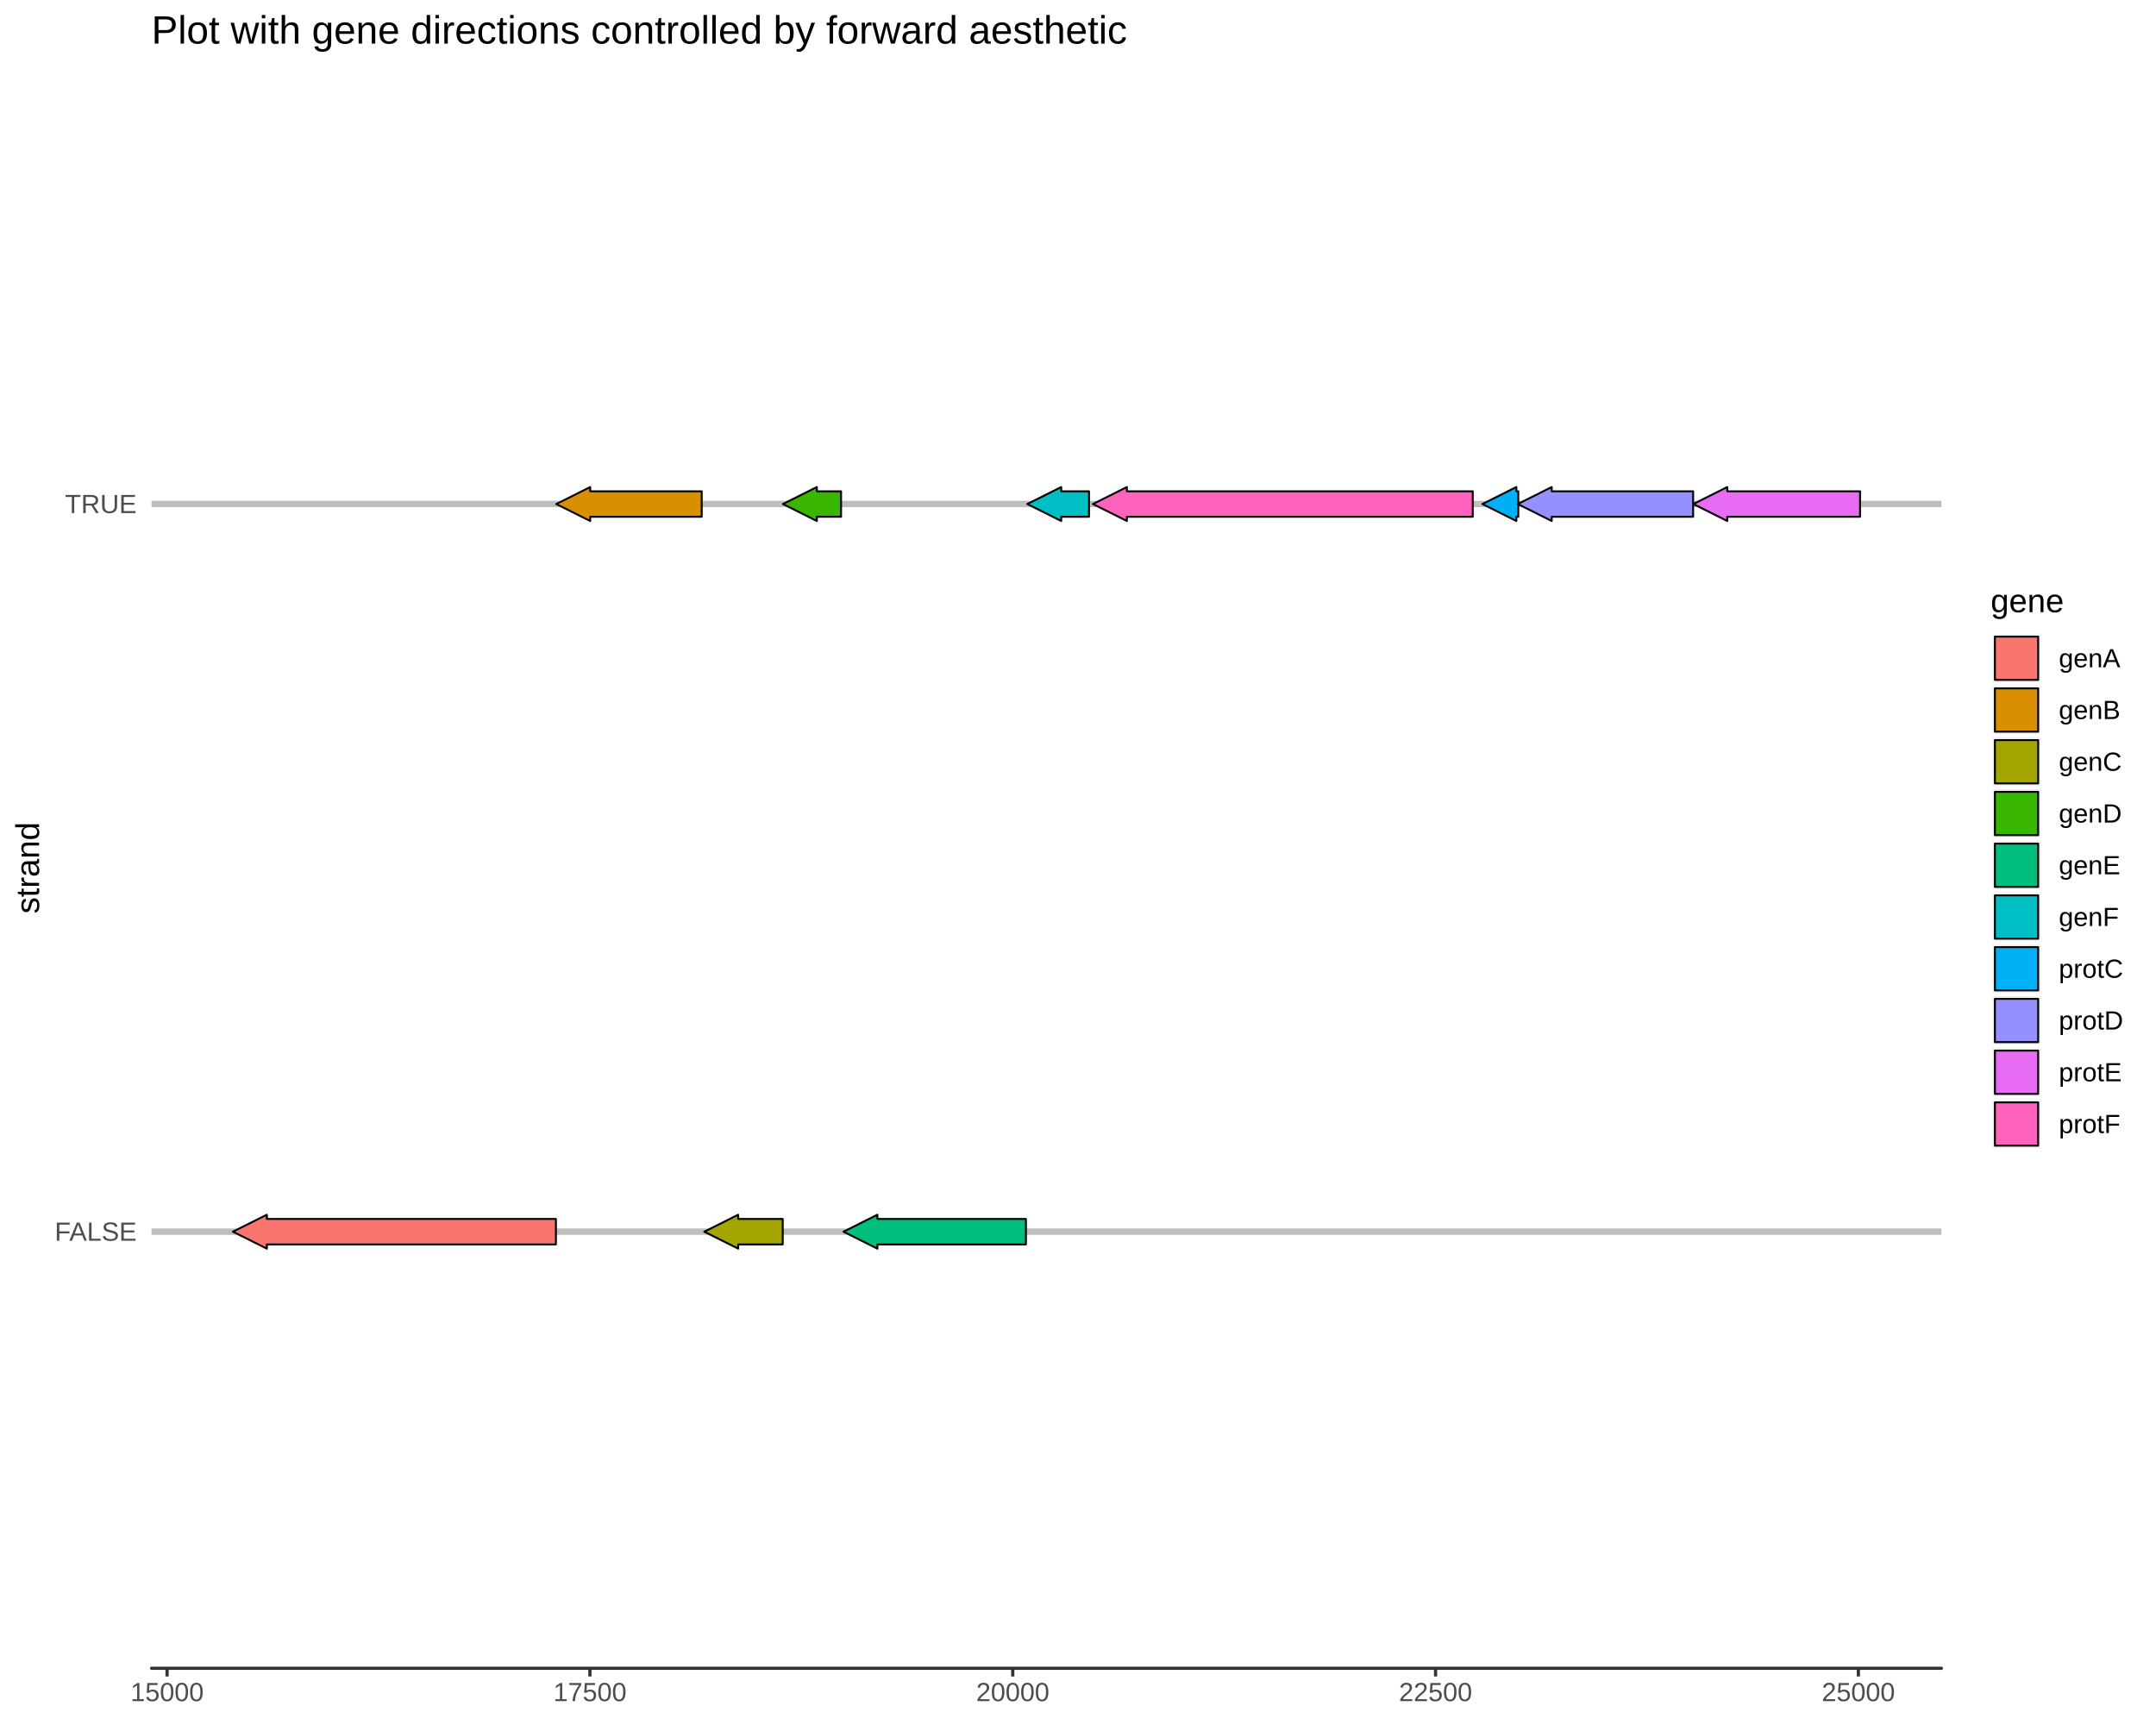
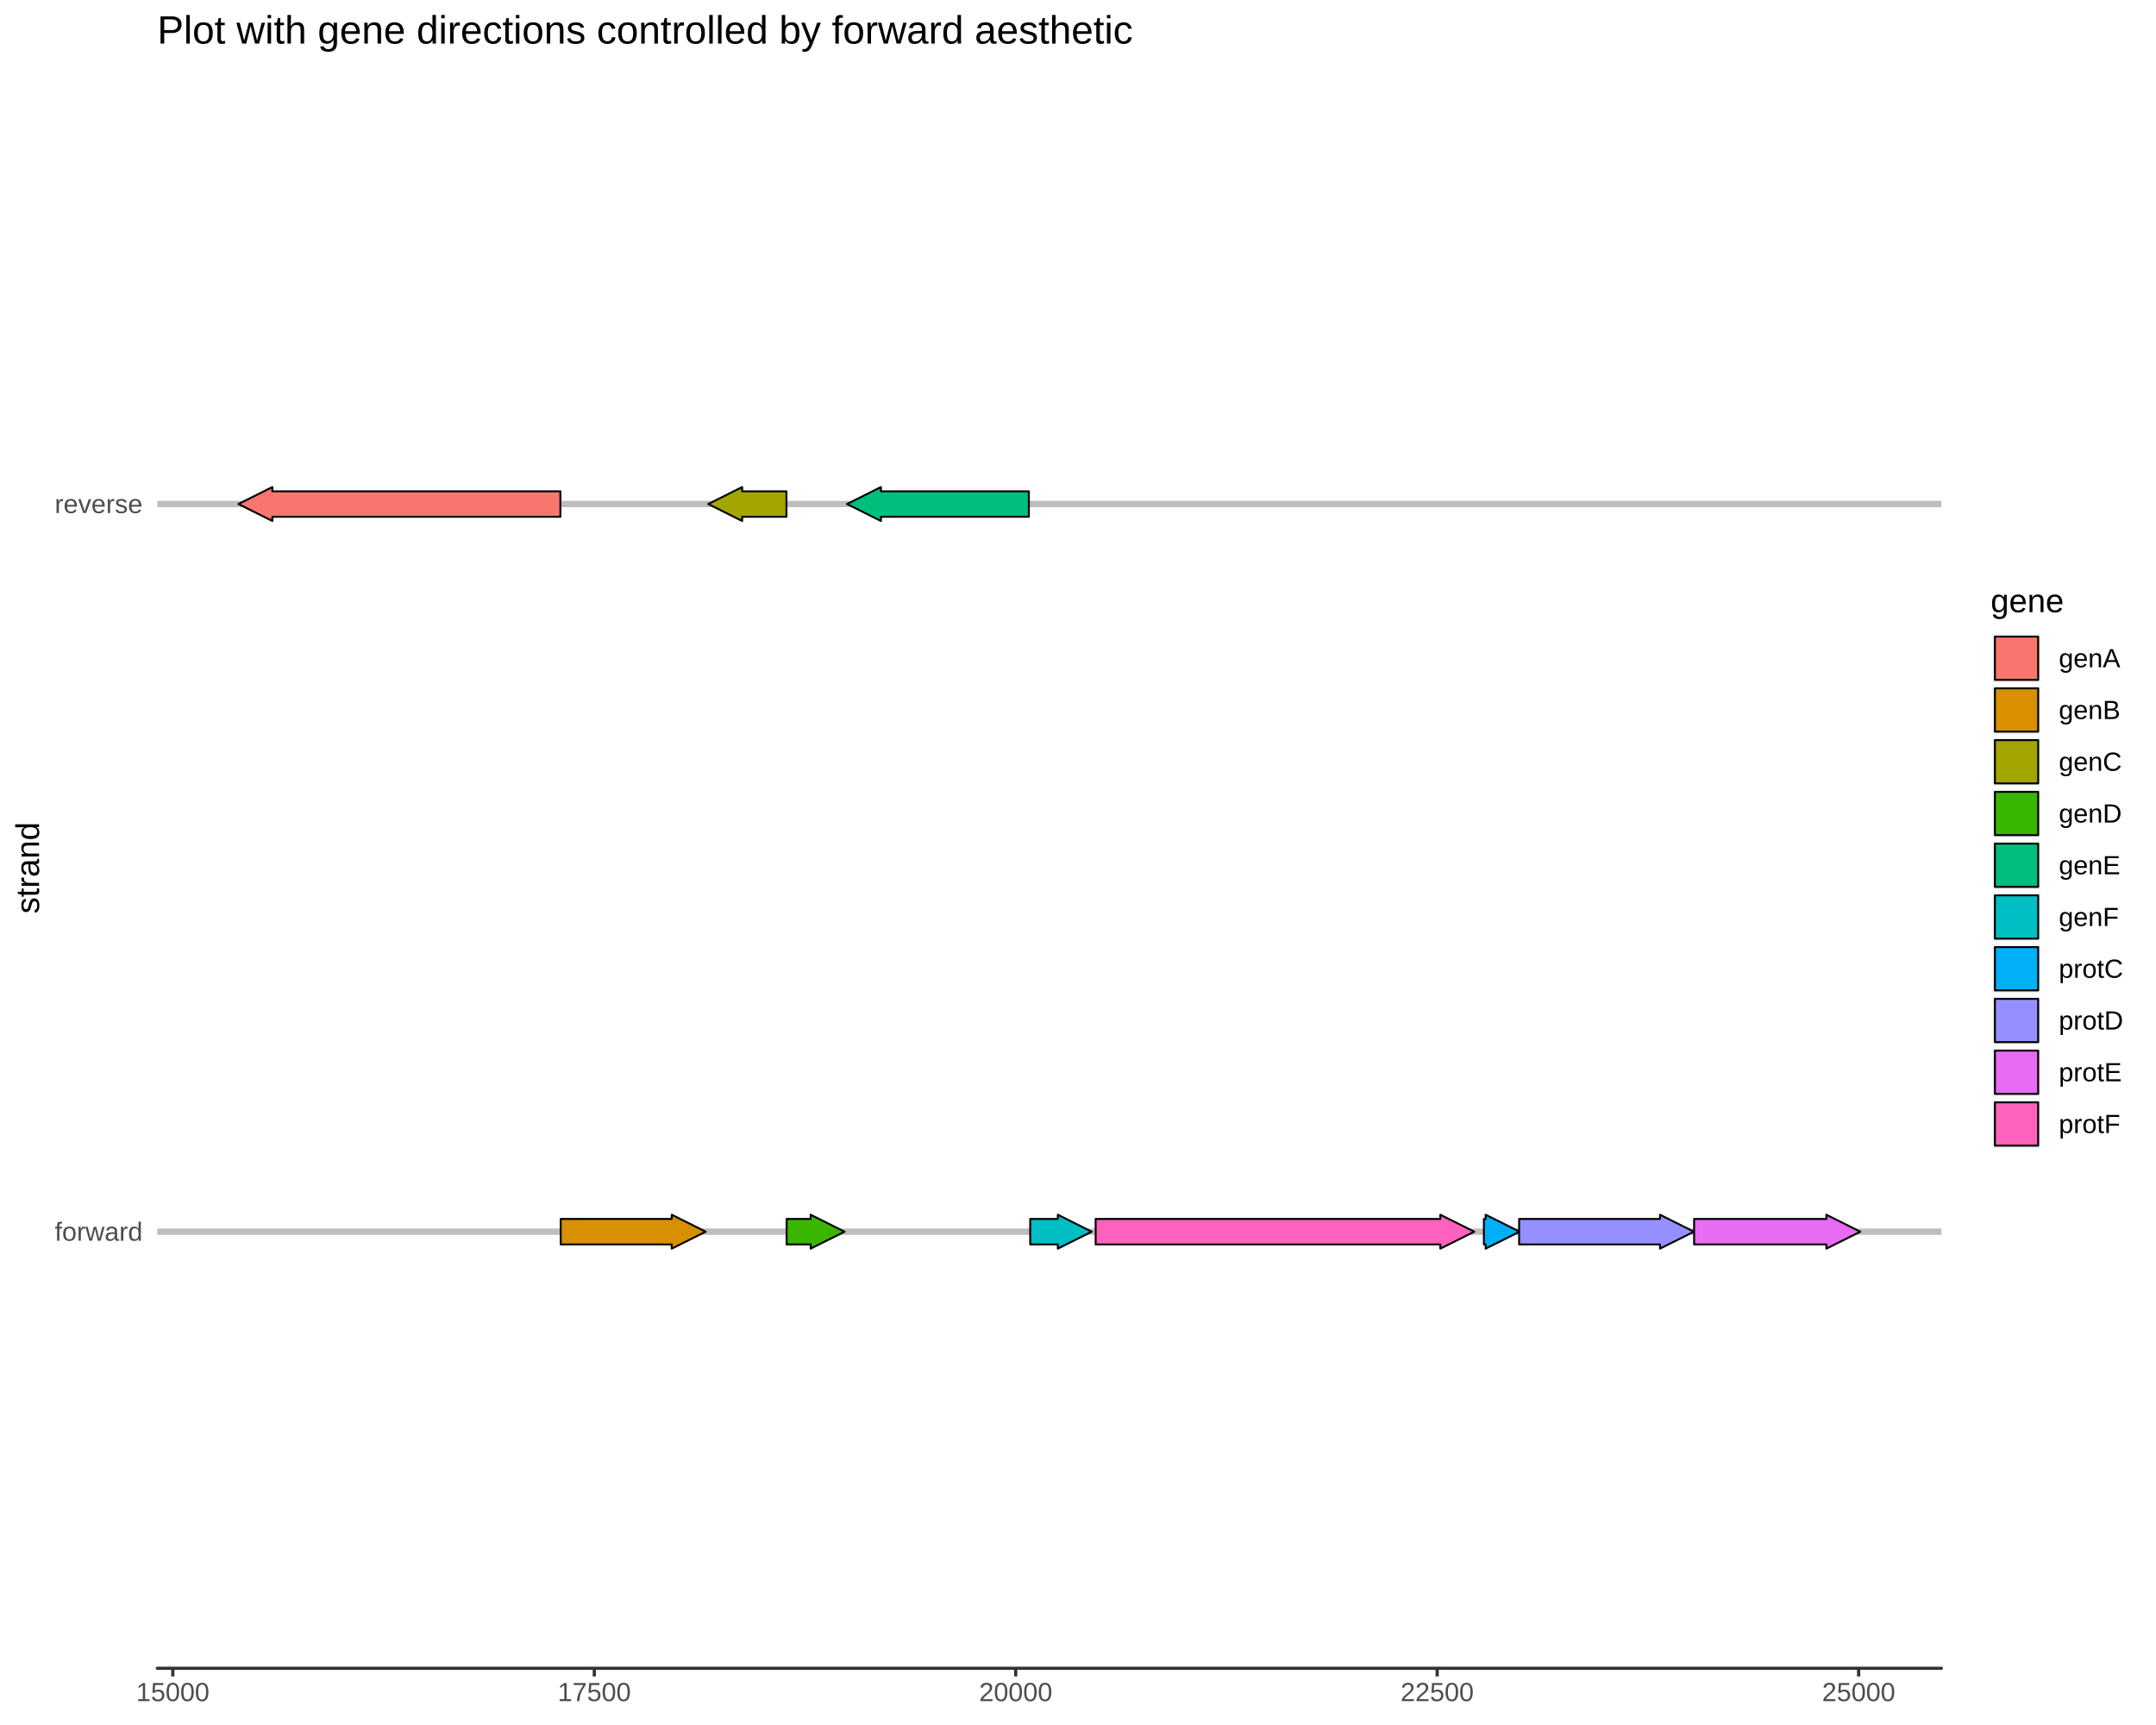
<svg xmlns="http://www.w3.org/2000/svg" viewBox="0 0 720.00 576.00">
  <defs>
    <style type="text/css">
    line, polyline, polygon, path, rect, circle {
      fill: none;
      stroke: #000000;
      stroke-linecap: round;
      stroke-linejoin: round;
      stroke-miterlimit: 10.00;
    }
  </style>
  </defs>
  <rect width="100%" height="100%" style="stroke: none; fill: #FFFFFF;" />
  <rect x="0.00" y="0.00" width="720.00" height="576.00" style="stroke-width: 1.07; stroke: #FFFFFF; fill: #FFFFFF;" />
  <defs>
-     <clipPath id="cpNTAuNjB8NjQ4LjM0fDU1Ny4wNnwyMi41Mg==">
-       <rect x="50.60" y="22.52" width="597.74" height="534.54" />
+     <clipPath id="cpNTIuNTN8NjQ4LjM0fDU1Ny4wNnwyMi41Mg==">
+       <rect x="52.53" y="22.52" width="595.82" height="534.54" />
    </clipPath>
  </defs>
-   <polyline points="50.60,411.28 648.34,411.28 " style="stroke-width: 2.13; stroke: #BEBEBE; stroke-linecap: butt;" clip-path="url(#cpNTAuNjB8NjQ4LjM0fDU1Ny4wNnwyMi41Mg==)" />
-   <polyline points="50.60,168.30 648.34,168.30 " style="stroke-width: 2.13; stroke: #BEBEBE; stroke-linecap: butt;" clip-path="url(#cpNTAuNjB8NjQ4LjM0fDU1Ny4wNnwyMi41Mg==)" />
-   <polygon points="185.65,407.02 185.65,415.53 89.11,415.53 89.11,416.94 77.77,411.28 89.11,405.61 89.11,407.02 " style="stroke-width: 0.64; fill: #F8766D;" clip-path="url(#cpNTAuNjB8NjQ4LjM0fDU1Ny4wNnwyMi41Mg==)" />
-   <polygon points="234.34,164.05 234.34,172.56 197.10,172.56 197.10,173.97 185.76,168.30 197.10,162.63 197.10,164.05 " style="stroke-width: 0.64; fill: #D89000;" clip-path="url(#cpNTAuNjB8NjQ4LjM0fDU1Ny4wNnwyMi41Mg==)" />
-   <polygon points="261.39,407.02 261.39,415.53 246.52,415.53 246.52,416.94 235.19,411.28 246.52,405.61 246.52,407.02 " style="stroke-width: 0.64; fill: #A3A500;" clip-path="url(#cpNTAuNjB8NjQ4LjM0fDU1Ny4wNnwyMi41Mg==)" />
-   <polygon points="280.88,164.05 280.88,172.56 272.79,172.56 272.79,173.97 261.45,168.30 272.79,162.63 272.79,164.05 " style="stroke-width: 0.64; fill: #39B600;" clip-path="url(#cpNTAuNjB8NjQ4LjM0fDU1Ny4wNnwyMi41Mg==)" />
-   <polygon points="342.61,407.02 342.61,415.53 293.01,415.53 293.01,416.94 281.67,411.28 293.01,405.61 293.01,407.02 " style="stroke-width: 0.64; fill: #00BF7D;" clip-path="url(#cpNTAuNjB8NjQ4LjM0fDU1Ny4wNnwyMi41Mg==)" />
-   <polygon points="363.68,164.05 363.68,172.56 354.40,172.56 354.40,173.97 343.06,168.30 354.40,162.63 354.40,164.05 " style="stroke-width: 0.64; fill: #00BFC4;" clip-path="url(#cpNTAuNjB8NjQ4LjM0fDU1Ny4wNnwyMi41Mg==)" />
-   <polygon points="491.83,164.05 491.83,172.56 376.32,172.56 376.32,173.97 364.98,168.30 376.32,162.63 376.32,164.05 " style="stroke-width: 0.64; fill: #FF62BC;" clip-path="url(#cpNTAuNjB8NjQ4LjM0fDU1Ny4wNnwyMi41Mg==)" />
-   <polygon points="507.03,164.05 507.03,172.56 506.39,172.56 506.39,173.97 495.05,168.30 506.39,162.63 506.39,164.05 " style="stroke-width: 0.64; fill: #00B0F6;" clip-path="url(#cpNTAuNjB8NjQ4LjM0fDU1Ny4wNnwyMi41Mg==)" />
-   <polygon points="565.43,164.05 565.43,172.56 518.20,172.56 518.20,173.97 506.86,168.30 518.20,162.63 518.20,164.05 " style="stroke-width: 0.64; fill: #9590FF;" clip-path="url(#cpNTAuNjB8NjQ4LjM0fDU1Ny4wNnwyMi41Mg==)" />
-   <polygon points="621.17,164.05 621.17,172.56 576.82,172.56 576.82,173.97 565.48,168.30 576.82,162.63 576.82,164.05 " style="stroke-width: 0.64; fill: #E76BF3;" clip-path="url(#cpNTAuNjB8NjQ4LjM0fDU1Ny4wNnwyMi41Mg==)" />
+   <polyline points="52.53,411.28 648.34,411.28 " style="stroke-width: 2.13; stroke: #BEBEBE; stroke-linecap: butt;" clip-path="url(#cpNTIuNTN8NjQ4LjM0fDU1Ny4wNnwyMi41Mg==)" />
+   <polyline points="52.53,168.30 648.34,168.30 " style="stroke-width: 2.13; stroke: #BEBEBE; stroke-linecap: butt;" clip-path="url(#cpNTIuNTN8NjQ4LjM0fDU1Ny4wNnwyMi41Mg==)" />
+   <polygon points="187.14,164.05 187.14,172.56 90.95,172.56 90.95,173.97 79.61,168.30 90.95,162.63 90.95,164.05 " style="stroke-width: 0.64; fill: #F8766D;" clip-path="url(#cpNTIuNTN8NjQ4LjM0fDU1Ny4wNnwyMi41Mg==)" />
+   <polygon points="187.25,407.02 187.25,415.53 224.33,415.53 224.33,416.94 235.67,411.28 224.33,405.61 224.33,407.02 " style="stroke-width: 0.64; fill: #D89000;" clip-path="url(#cpNTIuNTN8NjQ4LjM0fDU1Ny4wNnwyMi41Mg==)" />
+   <polygon points="262.64,164.05 262.64,172.56 247.85,172.56 247.85,173.97 236.51,168.30 247.85,162.63 247.85,164.05 " style="stroke-width: 0.64; fill: #A3A500;" clip-path="url(#cpNTIuNTN8NjQ4LjM0fDU1Ny4wNnwyMi41Mg==)" />
+   <polygon points="262.69,407.02 262.69,415.53 270.72,415.53 270.72,416.94 282.06,411.28 270.72,405.61 270.72,407.02 " style="stroke-width: 0.64; fill: #39B600;" clip-path="url(#cpNTIuNTN8NjQ4LjM0fDU1Ny4wNnwyMi41Mg==)" />
+   <polygon points="343.59,164.05 343.59,172.56 294.19,172.56 294.19,173.97 282.85,168.30 294.19,162.63 294.19,164.05 " style="stroke-width: 0.64; fill: #00BF7D;" clip-path="url(#cpNTIuNTN8NjQ4LjM0fDU1Ny4wNnwyMi41Mg==)" />
+   <polygon points="344.04,407.02 344.04,415.53 353.26,415.53 353.26,416.94 364.59,411.28 353.26,405.61 353.26,407.02 " style="stroke-width: 0.64; fill: #00BFC4;" clip-path="url(#cpNTIuNTN8NjQ4LjM0fDU1Ny4wNnwyMi41Mg==)" />
+   <polygon points="365.89,407.02 365.89,415.53 481.00,415.53 481.00,416.94 492.34,411.28 481.00,405.61 481.00,407.02 " style="stroke-width: 0.64; fill: #FF62BC;" clip-path="url(#cpNTIuNTN8NjQ4LjM0fDU1Ny4wNnwyMi41Mg==)" />
+   <polygon points="495.55,407.02 495.55,415.53 496.14,415.53 496.14,416.94 507.48,411.28 496.14,405.61 496.14,407.02 " style="stroke-width: 0.64; fill: #00B0F6;" clip-path="url(#cpNTIuNTN8NjQ4LjM0fDU1Ny4wNnwyMi41Mg==)" />
+   <polygon points="507.31,407.02 507.31,415.53 554.36,415.53 554.36,416.94 565.69,411.28 554.36,405.61 554.36,407.02 " style="stroke-width: 0.64; fill: #9590FF;" clip-path="url(#cpNTIuNTN8NjQ4LjM0fDU1Ny4wNnwyMi41Mg==)" />
+   <polygon points="565.75,407.02 565.75,415.53 609.92,415.53 609.92,416.94 621.26,411.28 609.92,405.61 609.92,407.02 " style="stroke-width: 0.64; fill: #E76BF3;" clip-path="url(#cpNTIuNTN8NjQ4LjM0fDU1Ny4wNnwyMi41Mg==)" />
  <defs>
    <clipPath id="cpMC4wMHw3MjAuMDB8NTc2LjAwfDAuMDA=">
      <rect x="0.00" y="0.00" width="720.00" height="576.00" />
    </clipPath>
  </defs>
  <g clip-path="url(#cpMC4wMHw3MjAuMDB8NTc2LjAwfDAuMDA=)">
-     <text x="18.27" y="414.30" style="font-size: 8.80px; fill: #4D4D4D; font-family: Liberation Sans;" textLength="27.41px" lengthAdjust="spacingAndGlyphs">FALSE</text>
+     <text x="18.28" y="414.30" style="font-size: 8.80px; fill: #4D4D4D; font-family: Liberation Sans;" textLength="29.31px" lengthAdjust="spacingAndGlyphs">forward</text>
  </g>
  <g clip-path="url(#cpMC4wMHw3MjAuMDB8NTc2LjAwfDAuMDA=)">
-     <text x="21.70" y="171.33" style="font-size: 8.80px; fill: #4D4D4D; font-family: Liberation Sans;" textLength="23.97px" lengthAdjust="spacingAndGlyphs">TRUE</text>
+     <text x="18.27" y="171.33" style="font-size: 8.80px; fill: #4D4D4D; font-family: Liberation Sans;" textLength="29.33px" lengthAdjust="spacingAndGlyphs">reverse</text>
  </g>
-   <polyline points="50.60,557.06 648.34,557.06 " style="stroke-width: 1.07; stroke: #333333;" clip-path="url(#cpMC4wMHw3MjAuMDB8NTc2LjAwfDAuMDA=)" />
-   <polyline points="55.80,559.80 55.80,557.06 " style="stroke-width: 1.07; stroke: #333333; stroke-linecap: butt;" clip-path="url(#cpMC4wMHw3MjAuMDB8NTc2LjAwfDAuMDA=)" />
-   <polyline points="197.00,559.80 197.00,557.06 " style="stroke-width: 1.07; stroke: #333333; stroke-linecap: butt;" clip-path="url(#cpMC4wMHw3MjAuMDB8NTc2LjAwfDAuMDA=)" />
-   <polyline points="338.21,559.80 338.21,557.06 " style="stroke-width: 1.07; stroke: #333333; stroke-linecap: butt;" clip-path="url(#cpMC4wMHw3MjAuMDB8NTc2LjAwfDAuMDA=)" />
-   <polyline points="479.41,559.80 479.41,557.06 " style="stroke-width: 1.07; stroke: #333333; stroke-linecap: butt;" clip-path="url(#cpMC4wMHw3MjAuMDB8NTc2LjAwfDAuMDA=)" />
-   <polyline points="620.61,559.80 620.61,557.06 " style="stroke-width: 1.07; stroke: #333333; stroke-linecap: butt;" clip-path="url(#cpMC4wMHw3MjAuMDB8NTc2LjAwfDAuMDA=)" />
+   <polyline points="52.53,557.06 648.34,557.06 " style="stroke-width: 1.07; stroke: #333333;" clip-path="url(#cpMC4wMHw3MjAuMDB8NTc2LjAwfDAuMDA=)" />
+   <polyline points="57.71,559.80 57.71,557.06 " style="stroke-width: 1.07; stroke: #333333; stroke-linecap: butt;" clip-path="url(#cpMC4wMHw3MjAuMDB8NTc2LjAwfDAuMDA=)" />
+   <polyline points="198.46,559.80 198.46,557.06 " style="stroke-width: 1.07; stroke: #333333; stroke-linecap: butt;" clip-path="url(#cpMC4wMHw3MjAuMDB8NTc2LjAwfDAuMDA=)" />
+   <polyline points="339.20,559.80 339.20,557.06 " style="stroke-width: 1.07; stroke: #333333; stroke-linecap: butt;" clip-path="url(#cpMC4wMHw3MjAuMDB8NTc2LjAwfDAuMDA=)" />
+   <polyline points="479.95,559.80 479.95,557.06 " style="stroke-width: 1.07; stroke: #333333; stroke-linecap: butt;" clip-path="url(#cpMC4wMHw3MjAuMDB8NTc2LjAwfDAuMDA=)" />
+   <polyline points="620.70,559.80 620.70,557.06 " style="stroke-width: 1.07; stroke: #333333; stroke-linecap: butt;" clip-path="url(#cpMC4wMHw3MjAuMDB8NTc2LjAwfDAuMDA=)" />
  <g clip-path="url(#cpMC4wMHw3MjAuMDB8NTc2LjAwfDAuMDA=)">
-     <text x="43.58" y="568.04" style="font-size: 8.80px; fill: #4D4D4D; font-family: Liberation Sans;" textLength="24.45px" lengthAdjust="spacingAndGlyphs">15000</text>
+     <text x="45.48" y="568.04" style="font-size: 8.80px; fill: #4D4D4D; font-family: Liberation Sans;" textLength="24.45px" lengthAdjust="spacingAndGlyphs">15000</text>
  </g>
  <g clip-path="url(#cpMC4wMHw3MjAuMDB8NTc2LjAwfDAuMDA=)">
-     <text x="184.78" y="568.04" style="font-size: 8.80px; fill: #4D4D4D; font-family: Liberation Sans;" textLength="24.45px" lengthAdjust="spacingAndGlyphs">17500</text>
+     <text x="186.23" y="568.04" style="font-size: 8.80px; fill: #4D4D4D; font-family: Liberation Sans;" textLength="24.45px" lengthAdjust="spacingAndGlyphs">17500</text>
  </g>
  <g clip-path="url(#cpMC4wMHw3MjAuMDB8NTc2LjAwfDAuMDA=)">
-     <text x="325.98" y="568.04" style="font-size: 8.80px; fill: #4D4D4D; font-family: Liberation Sans;" textLength="24.45px" lengthAdjust="spacingAndGlyphs">20000</text>
+     <text x="326.98" y="568.04" style="font-size: 8.80px; fill: #4D4D4D; font-family: Liberation Sans;" textLength="24.45px" lengthAdjust="spacingAndGlyphs">20000</text>
  </g>
  <g clip-path="url(#cpMC4wMHw3MjAuMDB8NTc2LjAwfDAuMDA=)">
-     <text x="467.18" y="568.04" style="font-size: 8.80px; fill: #4D4D4D; font-family: Liberation Sans;" textLength="24.45px" lengthAdjust="spacingAndGlyphs">22500</text>
+     <text x="467.72" y="568.04" style="font-size: 8.80px; fill: #4D4D4D; font-family: Liberation Sans;" textLength="24.45px" lengthAdjust="spacingAndGlyphs">22500</text>
  </g>
  <g clip-path="url(#cpMC4wMHw3MjAuMDB8NTc2LjAwfDAuMDA=)">
-     <text x="608.38" y="568.04" style="font-size: 8.80px; fill: #4D4D4D; font-family: Liberation Sans;" textLength="24.45px" lengthAdjust="spacingAndGlyphs">25000</text>
+     <text x="608.47" y="568.04" style="font-size: 8.80px; fill: #4D4D4D; font-family: Liberation Sans;" textLength="24.45px" lengthAdjust="spacingAndGlyphs">25000</text>
  </g>
  <g clip-path="url(#cpMC4wMHw3MjAuMDB8NTc2LjAwfDAuMDA=)">
    <text transform="translate(13.04,305.09) rotate(-90)" style="font-size: 11.00px; font-family: Liberation Sans;" textLength="30.59px" lengthAdjust="spacingAndGlyphs">strand</text>
  </g>
  <rect x="659.30" y="190.15" width="55.22" height="199.29" style="stroke-width: 1.07; stroke: none; fill: #FFFFFF;" clip-path="url(#cpMC4wMHw3MjAuMDB8NTc2LjAwfDAuMDA=)" />
  <g clip-path="url(#cpMC4wMHw3MjAuMDB8NTc2LjAwfDAuMDA=)">
    <text x="664.78" y="204.43" style="font-size: 11.00px; font-family: Liberation Sans;" textLength="24.50px" lengthAdjust="spacingAndGlyphs">gene</text>
  </g>
  <rect x="664.78" y="211.15" width="17.28" height="17.28" style="stroke-width: 1.07; stroke: #FFFFFF; fill: #F2F2F2;" clip-path="url(#cpMC4wMHw3MjAuMDB8NTc2LjAwfDAuMDA=)" />
  <rect x="666.20" y="212.57" width="14.45" height="14.45" style="stroke-width: 0.64; fill: #F8766D;" clip-path="url(#cpMC4wMHw3MjAuMDB8NTc2LjAwfDAuMDA=)" />
  <rect x="664.78" y="228.43" width="17.28" height="17.28" style="stroke-width: 1.07; stroke: #FFFFFF; fill: #F2F2F2;" clip-path="url(#cpMC4wMHw3MjAuMDB8NTc2LjAwfDAuMDA=)" />
  <rect x="666.20" y="229.85" width="14.45" height="14.45" style="stroke-width: 0.64; fill: #D89000;" clip-path="url(#cpMC4wMHw3MjAuMDB8NTc2LjAwfDAuMDA=)" />
  <rect x="664.78" y="245.71" width="17.28" height="17.28" style="stroke-width: 1.07; stroke: #FFFFFF; fill: #F2F2F2;" clip-path="url(#cpMC4wMHw3MjAuMDB8NTc2LjAwfDAuMDA=)" />
  <rect x="666.20" y="247.13" width="14.45" height="14.45" style="stroke-width: 0.64; fill: #A3A500;" clip-path="url(#cpMC4wMHw3MjAuMDB8NTc2LjAwfDAuMDA=)" />
  <rect x="664.78" y="262.99" width="17.28" height="17.28" style="stroke-width: 1.07; stroke: #FFFFFF; fill: #F2F2F2;" clip-path="url(#cpMC4wMHw3MjAuMDB8NTc2LjAwfDAuMDA=)" />
  <rect x="666.20" y="264.41" width="14.45" height="14.45" style="stroke-width: 0.64; fill: #39B600;" clip-path="url(#cpMC4wMHw3MjAuMDB8NTc2LjAwfDAuMDA=)" />
  <rect x="664.78" y="280.27" width="17.28" height="17.28" style="stroke-width: 1.07; stroke: #FFFFFF; fill: #F2F2F2;" clip-path="url(#cpMC4wMHw3MjAuMDB8NTc2LjAwfDAuMDA=)" />
  <rect x="666.20" y="281.69" width="14.45" height="14.45" style="stroke-width: 0.64; fill: #00BF7D;" clip-path="url(#cpMC4wMHw3MjAuMDB8NTc2LjAwfDAuMDA=)" />
  <rect x="664.78" y="297.55" width="17.28" height="17.28" style="stroke-width: 1.07; stroke: #FFFFFF; fill: #F2F2F2;" clip-path="url(#cpMC4wMHw3MjAuMDB8NTc2LjAwfDAuMDA=)" />
  <rect x="666.20" y="298.97" width="14.45" height="14.45" style="stroke-width: 0.64; fill: #00BFC4;" clip-path="url(#cpMC4wMHw3MjAuMDB8NTc2LjAwfDAuMDA=)" />
  <rect x="664.78" y="314.83" width="17.28" height="17.28" style="stroke-width: 1.07; stroke: #FFFFFF; fill: #F2F2F2;" clip-path="url(#cpMC4wMHw3MjAuMDB8NTc2LjAwfDAuMDA=)" />
  <rect x="666.20" y="316.25" width="14.45" height="14.45" style="stroke-width: 0.64; fill: #00B0F6;" clip-path="url(#cpMC4wMHw3MjAuMDB8NTc2LjAwfDAuMDA=)" />
  <rect x="664.78" y="332.11" width="17.28" height="17.28" style="stroke-width: 1.07; stroke: #FFFFFF; fill: #F2F2F2;" clip-path="url(#cpMC4wMHw3MjAuMDB8NTc2LjAwfDAuMDA=)" />
  <rect x="666.20" y="333.53" width="14.45" height="14.45" style="stroke-width: 0.64; fill: #9590FF;" clip-path="url(#cpMC4wMHw3MjAuMDB8NTc2LjAwfDAuMDA=)" />
  <rect x="664.78" y="349.39" width="17.28" height="17.28" style="stroke-width: 1.07; stroke: #FFFFFF; fill: #F2F2F2;" clip-path="url(#cpMC4wMHw3MjAuMDB8NTc2LjAwfDAuMDA=)" />
  <rect x="666.20" y="350.81" width="14.45" height="14.45" style="stroke-width: 0.64; fill: #E76BF3;" clip-path="url(#cpMC4wMHw3MjAuMDB8NTc2LjAwfDAuMDA=)" />
  <rect x="664.78" y="366.67" width="17.28" height="17.28" style="stroke-width: 1.07; stroke: #FFFFFF; fill: #F2F2F2;" clip-path="url(#cpMC4wMHw3MjAuMDB8NTc2LjAwfDAuMDA=)" />
  <rect x="666.20" y="368.09" width="14.45" height="14.45" style="stroke-width: 0.64; fill: #FF62BC;" clip-path="url(#cpMC4wMHw3MjAuMDB8NTc2LjAwfDAuMDA=)" />
  <g clip-path="url(#cpMC4wMHw3MjAuMDB8NTc2LjAwfDAuMDA=)">
    <text x="687.54" y="222.82" style="font-size: 8.80px; font-family: Liberation Sans;" textLength="20.55px" lengthAdjust="spacingAndGlyphs">genA</text>
  </g>
  <g clip-path="url(#cpMC4wMHw3MjAuMDB8NTc2LjAwfDAuMDA=)">
    <text x="687.54" y="240.10" style="font-size: 8.80px; font-family: Liberation Sans;" textLength="20.55px" lengthAdjust="spacingAndGlyphs">genB</text>
  </g>
  <g clip-path="url(#cpMC4wMHw3MjAuMDB8NTc2LjAwfDAuMDA=)">
    <text x="687.54" y="257.38" style="font-size: 8.80px; font-family: Liberation Sans;" textLength="21.03px" lengthAdjust="spacingAndGlyphs">genC</text>
  </g>
  <g clip-path="url(#cpMC4wMHw3MjAuMDB8NTc2LjAwfDAuMDA=)">
    <text x="687.54" y="274.66" style="font-size: 8.80px; font-family: Liberation Sans;" textLength="21.03px" lengthAdjust="spacingAndGlyphs">genD</text>
  </g>
  <g clip-path="url(#cpMC4wMHw3MjAuMDB8NTc2LjAwfDAuMDA=)">
    <text x="687.54" y="291.94" style="font-size: 8.80px; font-family: Liberation Sans;" textLength="20.55px" lengthAdjust="spacingAndGlyphs">genE</text>
  </g>
  <g clip-path="url(#cpMC4wMHw3MjAuMDB8NTc2LjAwfDAuMDA=)">
    <text x="687.54" y="309.22" style="font-size: 8.80px; font-family: Liberation Sans;" textLength="20.05px" lengthAdjust="spacingAndGlyphs">genF</text>
  </g>
  <g clip-path="url(#cpMC4wMHw3MjAuMDB8NTc2LjAwfDAuMDA=)">
    <text x="687.54" y="326.50" style="font-size: 8.80px; font-family: Liberation Sans;" textLength="21.50px" lengthAdjust="spacingAndGlyphs">protC</text>
  </g>
  <g clip-path="url(#cpMC4wMHw3MjAuMDB8NTc2LjAwfDAuMDA=)">
    <text x="687.54" y="343.78" style="font-size: 8.80px; font-family: Liberation Sans;" textLength="21.50px" lengthAdjust="spacingAndGlyphs">protD</text>
  </g>
  <g clip-path="url(#cpMC4wMHw3MjAuMDB8NTc2LjAwfDAuMDA=)">
    <text x="687.54" y="361.06" style="font-size: 8.80px; font-family: Liberation Sans;" textLength="21.02px" lengthAdjust="spacingAndGlyphs">protE</text>
  </g>
  <g clip-path="url(#cpMC4wMHw3MjAuMDB8NTc2LjAwfDAuMDA=)">
    <text x="687.54" y="378.34" style="font-size: 8.80px; font-family: Liberation Sans;" textLength="20.52px" lengthAdjust="spacingAndGlyphs">protF</text>
  </g>
  <g clip-path="url(#cpMC4wMHw3MjAuMDB8NTc2LjAwfDAuMDA=)">
-     <text x="50.60" y="14.56" style="font-size: 13.20px; font-family: Liberation Sans;" textLength="325.28px" lengthAdjust="spacingAndGlyphs">Plot with gene directions controlled by forward aesthetic</text>
+     <text x="52.53" y="14.56" style="font-size: 13.20px; font-family: Liberation Sans;" textLength="325.28px" lengthAdjust="spacingAndGlyphs">Plot with gene directions controlled by forward aesthetic</text>
  </g>
</svg>
